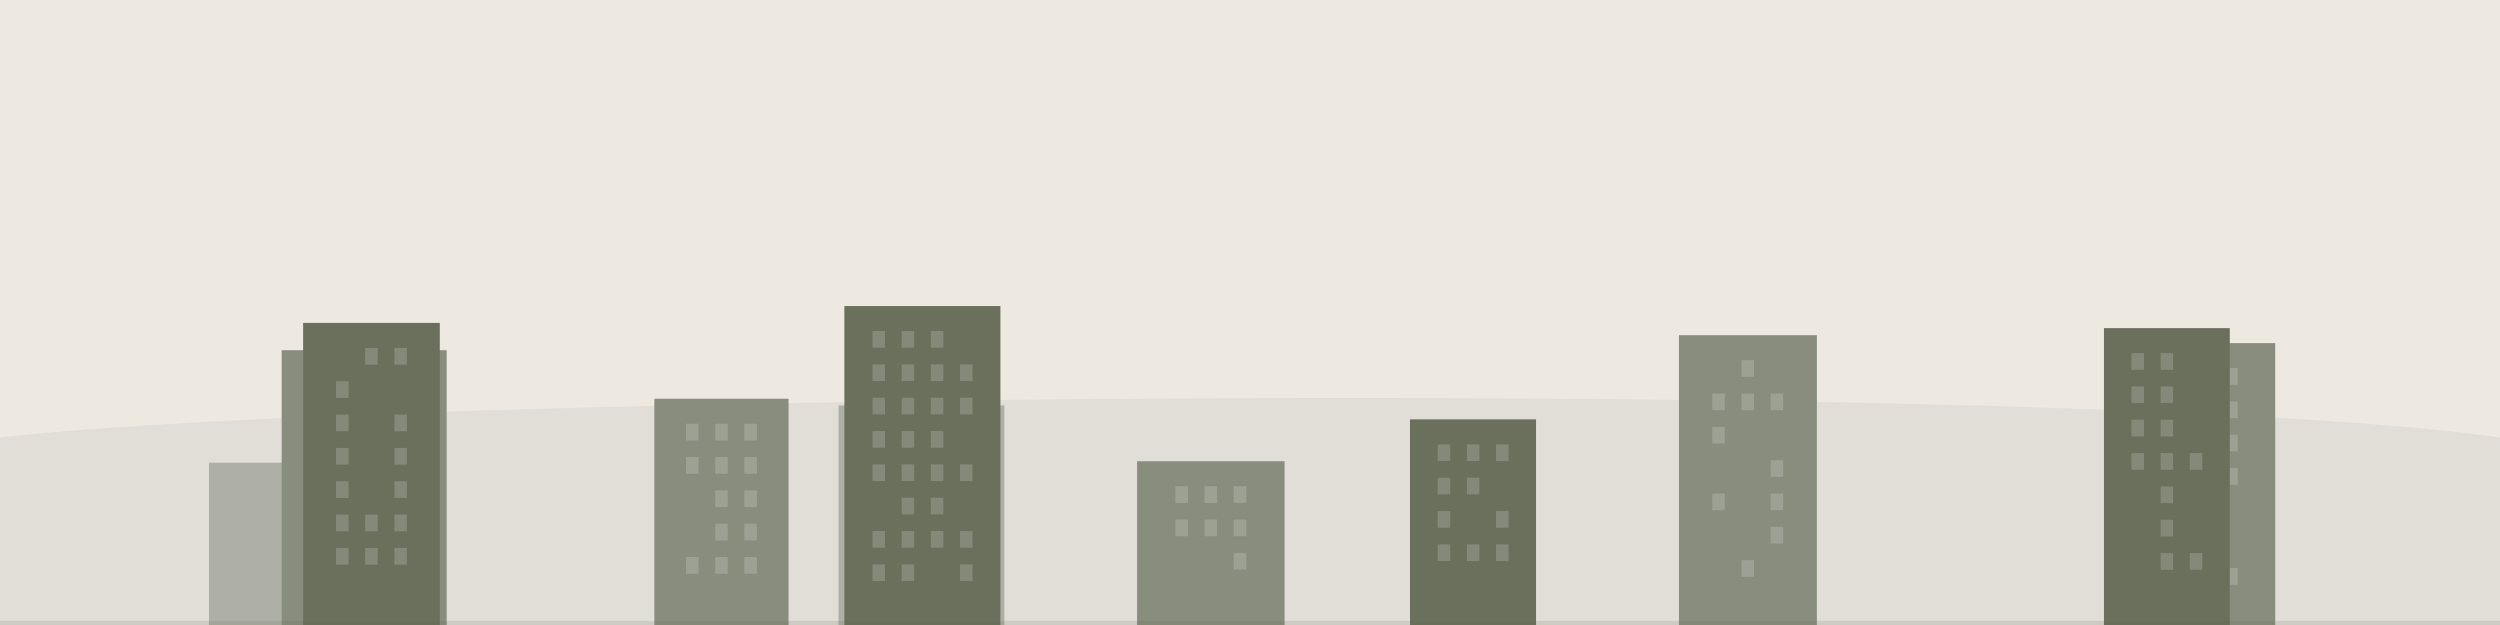
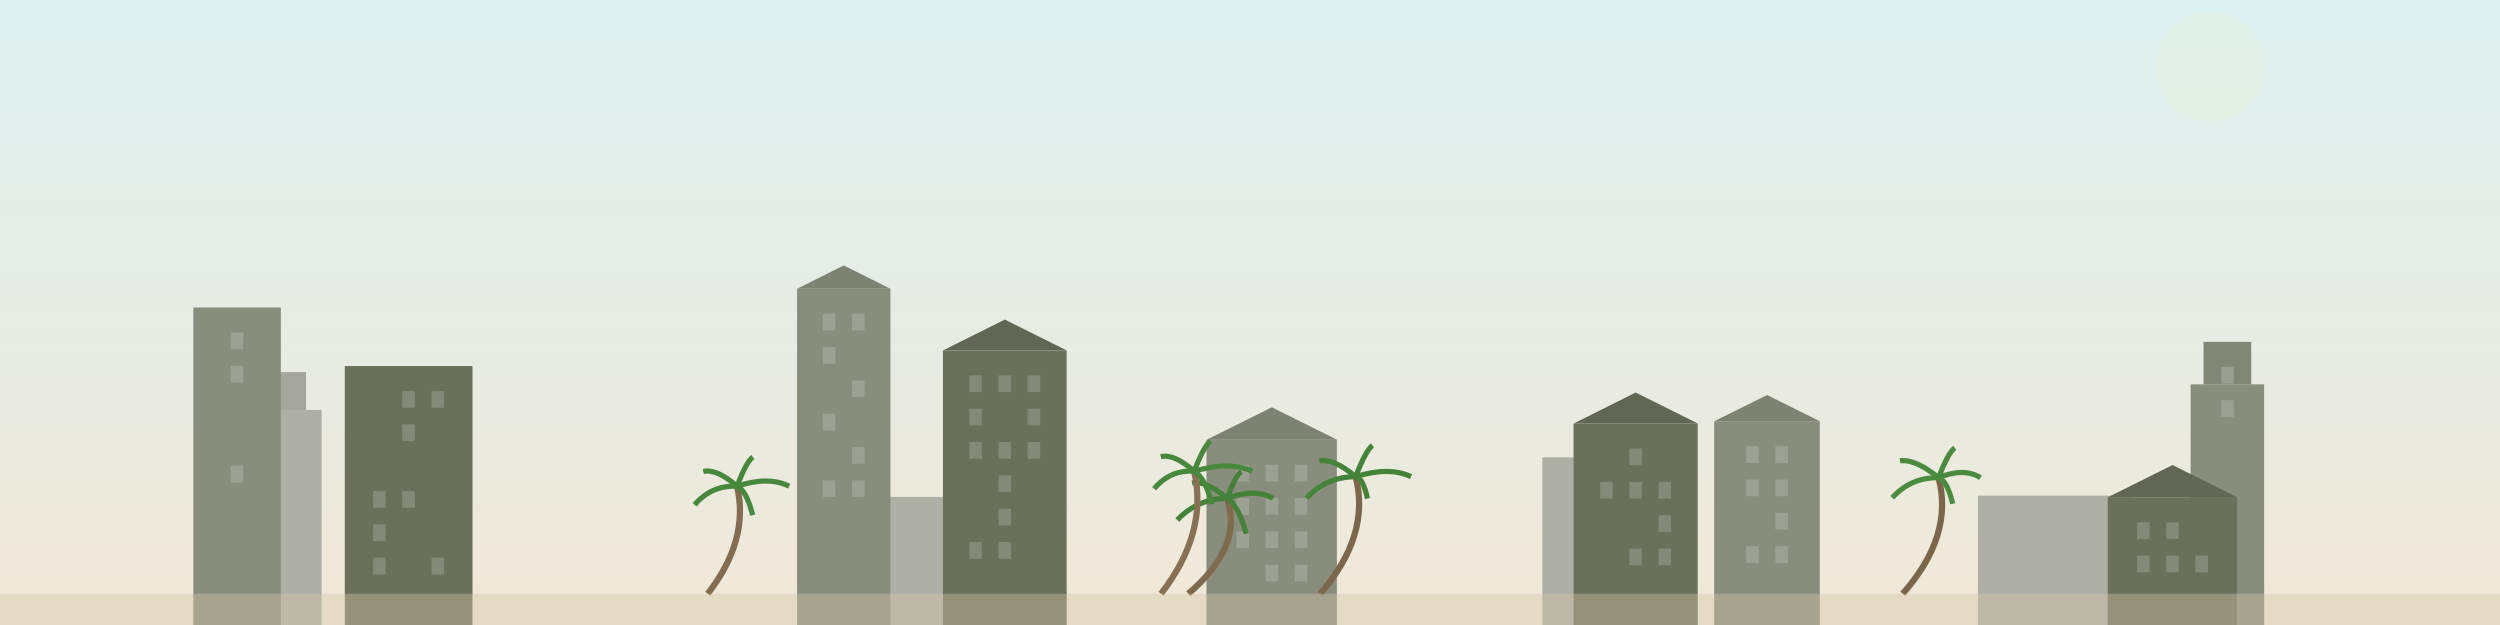
<svg xmlns="http://www.w3.org/2000/svg" viewBox="0 0 1200 300" width="1200" height="300">
-   <rect width="1200" height="300" fill="#ede8e0" />
-   <path d="M0 300 L0 210.0 C189.2 188.3, 1001.1 181.4, 1200 210.0 L1200 300 Z" fill="#c4c6be" opacity="0.3" />
-   <rect x="100.3" y="222.1" width="66.4" height="77.9" fill="#aeb0a5" />
-   <rect x="402.5" y="194.6" width="79.6" height="105.4" fill="#aeb0a5" />
-   <rect x="683.7" y="230.8" width="41.0" height="69.2" fill="#aeb0a5" />
-   <rect x="1035.8" y="226.7" width="42.9" height="73.3" fill="#aeb0a5" />
-   <rect x="135.2" y="168.1" width="79.2" height="131.9" fill="#898d7d" />
-   <rect x="150.8" y="180.1" width="6" height="8" fill="#b2b5ab" opacity="0.5" />
-   <rect x="164.8" y="180.1" width="6" height="8" fill="#b2b5ab" opacity="0.5" />
-   <rect x="178.8" y="180.1" width="6" height="8" fill="#b2b5ab" opacity="0.5" />
-   <rect x="150.8" y="196.1" width="6" height="8" fill="#b2b5ab" opacity="0.5" />
-   <rect x="164.8" y="196.1" width="6" height="8" fill="#b2b5ab" opacity="0.5" />
-   <rect x="178.8" y="196.1" width="6" height="8" fill="#b2b5ab" opacity="0.5" />
-   <rect x="150.8" y="212.1" width="6" height="8" fill="#b2b5ab" opacity="0.5" />
-   <rect x="164.8" y="212.1" width="6" height="8" fill="#b2b5ab" opacity="0.5" />
-   <rect x="178.8" y="212.1" width="6" height="8" fill="#b2b5ab" opacity="0.5" />
-   <rect x="164.8" y="228.1" width="6" height="8" fill="#b2b5ab" opacity="0.5" />
-   <rect x="178.8" y="228.1" width="6" height="8" fill="#b2b5ab" opacity="0.5" />
-   <rect x="192.8" y="228.1" width="6" height="8" fill="#b2b5ab" opacity="0.5" />
-   <rect x="164.8" y="244.1" width="6" height="8" fill="#b2b5ab" opacity="0.5" />
-   <rect x="178.8" y="244.1" width="6" height="8" fill="#b2b5ab" opacity="0.5" />
-   <rect x="192.8" y="244.1" width="6" height="8" fill="#b2b5ab" opacity="0.5" />
-   <rect x="150.8" y="260.1" width="6" height="8" fill="#b2b5ab" opacity="0.5" />
-   <rect x="164.8" y="260.1" width="6" height="8" fill="#b2b5ab" opacity="0.5" />
-   <rect x="178.8" y="260.1" width="6" height="8" fill="#b2b5ab" opacity="0.5" />
-   <rect x="192.8" y="260.1" width="6" height="8" fill="#b2b5ab" opacity="0.5" />
-   <rect x="314.1" y="191.4" width="64.4" height="108.6" fill="#898d7d" />
-   <rect x="329.3" y="203.4" width="6" height="8" fill="#b2b5ab" opacity="0.5" />
-   <rect x="343.3" y="203.4" width="6" height="8" fill="#b2b5ab" opacity="0.5" />
-   <rect x="357.3" y="203.4" width="6" height="8" fill="#b2b5ab" opacity="0.5" />
-   <rect x="329.3" y="219.4" width="6" height="8" fill="#b2b5ab" opacity="0.5" />
-   <rect x="343.3" y="219.4" width="6" height="8" fill="#b2b5ab" opacity="0.5" />
-   <rect x="357.3" y="219.4" width="6" height="8" fill="#b2b5ab" opacity="0.5" />
-   <rect x="343.3" y="235.4" width="6" height="8" fill="#b2b5ab" opacity="0.5" />
-   <rect x="357.3" y="235.4" width="6" height="8" fill="#b2b5ab" opacity="0.5" />
-   <rect x="343.3" y="251.4" width="6" height="8" fill="#b2b5ab" opacity="0.5" />
-   <rect x="357.3" y="251.4" width="6" height="8" fill="#b2b5ab" opacity="0.5" />
-   <rect x="329.3" y="267.4" width="6" height="8" fill="#b2b5ab" opacity="0.5" />
-   <rect x="343.3" y="267.4" width="6" height="8" fill="#b2b5ab" opacity="0.5" />
-   <rect x="357.3" y="267.4" width="6" height="8" fill="#b2b5ab" opacity="0.5" />
-   <rect x="545.8" y="221.4" width="70.8" height="78.6" fill="#898d7d" />
-   <rect x="564.2" y="233.4" width="6" height="8" fill="#b2b5ab" opacity="0.5" />
-   <rect x="578.2" y="233.4" width="6" height="8" fill="#b2b5ab" opacity="0.5" />
-   <rect x="592.2" y="233.4" width="6" height="8" fill="#b2b5ab" opacity="0.5" />
-   <rect x="564.2" y="249.4" width="6" height="8" fill="#b2b5ab" opacity="0.5" />
-   <rect x="578.2" y="249.4" width="6" height="8" fill="#b2b5ab" opacity="0.5" />
-   <rect x="592.2" y="249.4" width="6" height="8" fill="#b2b5ab" opacity="0.5" />
-   <rect x="592.2" y="265.4" width="6" height="8" fill="#b2b5ab" opacity="0.5" />
-   <rect x="805.9" y="160.9" width="66.2" height="139.1" fill="#898d7d" />
-   <rect x="835.9" y="172.9" width="6" height="8" fill="#b2b5ab" opacity="0.5" />
-   <rect x="821.9" y="188.9" width="6" height="8" fill="#b2b5ab" opacity="0.5" />
-   <rect x="835.9" y="188.9" width="6" height="8" fill="#b2b5ab" opacity="0.5" />
-   <rect x="849.9" y="188.9" width="6" height="8" fill="#b2b5ab" opacity="0.5" />
-   <rect x="821.9" y="204.9" width="6" height="8" fill="#b2b5ab" opacity="0.5" />
-   <rect x="849.9" y="220.9" width="6" height="8" fill="#b2b5ab" opacity="0.5" />
-   <rect x="821.9" y="236.9" width="6" height="8" fill="#b2b5ab" opacity="0.5" />
-   <rect x="849.9" y="236.9" width="6" height="8" fill="#b2b5ab" opacity="0.5" />
-   <rect x="849.9" y="252.9" width="6" height="8" fill="#b2b5ab" opacity="0.5" />
-   <rect x="835.9" y="268.9" width="6" height="8" fill="#b2b5ab" opacity="0.5" />
-   <rect x="1022.2" y="164.7" width="69.9" height="135.3" fill="#898d7d" />
-   <rect x="1040.1" y="176.7" width="6" height="8" fill="#b2b5ab" opacity="0.5" />
-   <rect x="1054.1" y="176.7" width="6" height="8" fill="#b2b5ab" opacity="0.5" />
-   <rect x="1068.1" y="176.7" width="6" height="8" fill="#b2b5ab" opacity="0.5" />
-   <rect x="1040.1" y="192.7" width="6" height="8" fill="#b2b5ab" opacity="0.5" />
-   <rect x="1054.1" y="192.7" width="6" height="8" fill="#b2b5ab" opacity="0.5" />
-   <rect x="1068.1" y="192.7" width="6" height="8" fill="#b2b5ab" opacity="0.5" />
-   <rect x="1040.1" y="208.7" width="6" height="8" fill="#b2b5ab" opacity="0.5" />
-   <rect x="1054.1" y="208.7" width="6" height="8" fill="#b2b5ab" opacity="0.5" />
-   <rect x="1068.1" y="208.7" width="6" height="8" fill="#b2b5ab" opacity="0.5" />
-   <rect x="1054.1" y="224.7" width="6" height="8" fill="#b2b5ab" opacity="0.5" />
-   <rect x="1068.1" y="224.7" width="6" height="8" fill="#b2b5ab" opacity="0.5" />
-   <rect x="1054.1" y="240.7" width="6" height="8" fill="#b2b5ab" opacity="0.5" />
-   <rect x="1040.1" y="256.7" width="6" height="8" fill="#b2b5ab" opacity="0.5" />
-   <rect x="1054.1" y="256.7" width="6" height="8" fill="#b2b5ab" opacity="0.5" />
-   <rect x="1068.1" y="272.7" width="6" height="8" fill="#b2b5ab" opacity="0.5" />
-   <rect x="145.5" y="155.0" width="65.6" height="145.0" fill="#6b705c" />
-   <rect x="175.3" y="167.0" width="6" height="8" fill="#9fa295" opacity="0.5" />
-   <rect x="189.3" y="167.0" width="6" height="8" fill="#9fa295" opacity="0.5" />
-   <rect x="161.3" y="183.0" width="6" height="8" fill="#9fa295" opacity="0.5" />
-   <rect x="161.3" y="199.0" width="6" height="8" fill="#9fa295" opacity="0.5" />
-   <rect x="189.3" y="199.0" width="6" height="8" fill="#9fa295" opacity="0.5" />
-   <rect x="161.3" y="215.0" width="6" height="8" fill="#9fa295" opacity="0.5" />
-   <rect x="189.3" y="215.0" width="6" height="8" fill="#9fa295" opacity="0.5" />
-   <rect x="161.3" y="231.0" width="6" height="8" fill="#9fa295" opacity="0.5" />
-   <rect x="189.3" y="231.0" width="6" height="8" fill="#9fa295" opacity="0.5" />
-   <rect x="161.3" y="247.0" width="6" height="8" fill="#9fa295" opacity="0.5" />
-   <rect x="175.3" y="247.0" width="6" height="8" fill="#9fa295" opacity="0.5" />
-   <rect x="189.3" y="247.0" width="6" height="8" fill="#9fa295" opacity="0.5" />
-   <rect x="161.3" y="263.0" width="6" height="8" fill="#9fa295" opacity="0.5" />
-   <rect x="175.3" y="263.0" width="6" height="8" fill="#9fa295" opacity="0.5" />
-   <rect x="189.3" y="263.0" width="6" height="8" fill="#9fa295" opacity="0.5" />
-   <rect x="405.3" y="146.9" width="74.9" height="153.1" fill="#6b705c" />
-   <rect x="418.8" y="158.9" width="6" height="8" fill="#9fa295" opacity="0.5" />
-   <rect x="432.8" y="158.9" width="6" height="8" fill="#9fa295" opacity="0.5" />
-   <rect x="446.8" y="158.9" width="6" height="8" fill="#9fa295" opacity="0.5" />
-   <rect x="418.8" y="174.9" width="6" height="8" fill="#9fa295" opacity="0.5" />
-   <rect x="432.8" y="174.9" width="6" height="8" fill="#9fa295" opacity="0.5" />
-   <rect x="446.8" y="174.9" width="6" height="8" fill="#9fa295" opacity="0.5" />
-   <rect x="460.8" y="174.9" width="6" height="8" fill="#9fa295" opacity="0.5" />
-   <rect x="418.8" y="190.9" width="6" height="8" fill="#9fa295" opacity="0.5" />
-   <rect x="432.8" y="190.9" width="6" height="8" fill="#9fa295" opacity="0.5" />
-   <rect x="446.8" y="190.9" width="6" height="8" fill="#9fa295" opacity="0.5" />
-   <rect x="460.8" y="190.9" width="6" height="8" fill="#9fa295" opacity="0.5" />
-   <rect x="418.8" y="206.9" width="6" height="8" fill="#9fa295" opacity="0.5" />
-   <rect x="432.8" y="206.9" width="6" height="8" fill="#9fa295" opacity="0.5" />
-   <rect x="446.8" y="206.9" width="6" height="8" fill="#9fa295" opacity="0.5" />
-   <rect x="418.8" y="222.9" width="6" height="8" fill="#9fa295" opacity="0.5" />
-   <rect x="432.8" y="222.9" width="6" height="8" fill="#9fa295" opacity="0.5" />
-   <rect x="446.8" y="222.9" width="6" height="8" fill="#9fa295" opacity="0.5" />
-   <rect x="460.8" y="222.9" width="6" height="8" fill="#9fa295" opacity="0.5" />
-   <rect x="432.8" y="238.9" width="6" height="8" fill="#9fa295" opacity="0.5" />
-   <rect x="446.8" y="238.9" width="6" height="8" fill="#9fa295" opacity="0.5" />
-   <rect x="418.8" y="254.9" width="6" height="8" fill="#9fa295" opacity="0.5" />
-   <rect x="432.8" y="254.9" width="6" height="8" fill="#9fa295" opacity="0.5" />
-   <rect x="446.8" y="254.9" width="6" height="8" fill="#9fa295" opacity="0.5" />
-   <rect x="460.8" y="254.9" width="6" height="8" fill="#9fa295" opacity="0.5" />
-   <rect x="418.8" y="270.9" width="6" height="8" fill="#9fa295" opacity="0.5" />
-   <rect x="432.8" y="270.9" width="6" height="8" fill="#9fa295" opacity="0.5" />
-   <rect x="460.8" y="270.9" width="6" height="8" fill="#9fa295" opacity="0.5" />
-   <rect x="676.8" y="201.3" width="60.5" height="98.7" fill="#6b705c" />
-   <rect x="690.1" y="213.3" width="6" height="8" fill="#9fa295" opacity="0.5" />
-   <rect x="704.1" y="213.3" width="6" height="8" fill="#9fa295" opacity="0.5" />
-   <rect x="718.1" y="213.3" width="6" height="8" fill="#9fa295" opacity="0.5" />
-   <rect x="690.1" y="229.3" width="6" height="8" fill="#9fa295" opacity="0.5" />
-   <rect x="704.1" y="229.3" width="6" height="8" fill="#9fa295" opacity="0.5" />
-   <rect x="690.1" y="245.3" width="6" height="8" fill="#9fa295" opacity="0.5" />
-   <rect x="718.1" y="245.3" width="6" height="8" fill="#9fa295" opacity="0.5" />
-   <rect x="690.1" y="261.3" width="6" height="8" fill="#9fa295" opacity="0.5" />
-   <rect x="704.1" y="261.3" width="6" height="8" fill="#9fa295" opacity="0.5" />
-   <rect x="718.1" y="261.3" width="6" height="8" fill="#9fa295" opacity="0.5" />
-   <rect x="1009.9" y="157.5" width="60.4" height="142.5" fill="#6b705c" />
-   <rect x="1023.1" y="169.5" width="6" height="8" fill="#9fa295" opacity="0.5" />
-   <rect x="1037.1" y="169.5" width="6" height="8" fill="#9fa295" opacity="0.5" />
-   <rect x="1023.1" y="185.5" width="6" height="8" fill="#9fa295" opacity="0.5" />
-   <rect x="1037.1" y="185.5" width="6" height="8" fill="#9fa295" opacity="0.5" />
-   <rect x="1023.1" y="201.5" width="6" height="8" fill="#9fa295" opacity="0.5" />
-   <rect x="1037.1" y="201.5" width="6" height="8" fill="#9fa295" opacity="0.5" />
-   <rect x="1023.1" y="217.5" width="6" height="8" fill="#9fa295" opacity="0.5" />
-   <rect x="1037.1" y="217.5" width="6" height="8" fill="#9fa295" opacity="0.5" />
-   <rect x="1051.1" y="217.5" width="6" height="8" fill="#9fa295" opacity="0.5" />
-   <rect x="1037.1" y="233.5" width="6" height="8" fill="#9fa295" opacity="0.5" />
-   <rect x="1037.1" y="249.5" width="6" height="8" fill="#9fa295" opacity="0.5" />
-   <rect x="1037.1" y="265.5" width="6" height="8" fill="#9fa295" opacity="0.5" />
-   <rect x="1051.1" y="265.5" width="6" height="8" fill="#9fa295" opacity="0.5" />
-   <rect x="0" y="298" width="1200" height="2" fill="#606553" opacity="0.15" />
+   <defs>
+     <linearGradient id="skyGrad" x1="0" y1="0" x2="0" y2="1">
+       <stop offset="0%" stop-color="#ddf0f0" />
+       <stop offset="100%" stop-color="#f0e8d8" />
+     </linearGradient>
+   </defs>
+   <rect width="1200" height="300" fill="url(#skyGrad)" />
+   <rect x="111.6" y="196.8" width="42.8" height="103.2" fill="#aeb0a5" />
+   <rect x="119.1" y="178.6" width="27.8" height="18.2" fill="#a5a79d" />
+   <rect x="416.8" y="238.5" width="86.4" height="61.5" fill="#aeb0a5" />
+   <rect x="740.3" y="219.5" width="54.2" height="80.5" fill="#aeb0a5" />
+   <rect x="949.4" y="237.9" width="74.3" height="62.1" fill="#aeb0a5" />
+   <rect x="92.8" y="147.6" width="42.0" height="152.4" fill="#898d7d" />
+   <rect x="110.8" y="159.6" width="6" height="8" fill="#b2b5ab" opacity="0.5" />
+   <rect x="110.8" y="175.6" width="6" height="8" fill="#b2b5ab" opacity="0.5" />
+   <rect x="110.8" y="223.6" width="6" height="8" fill="#b2b5ab" opacity="0.5" />
+   <rect x="382.6" y="138.6" width="44.8" height="161.4" fill="#898d7d" />
+   <polygon points="382.6,138.6 405.0,127.4 427.4,138.6" fill="#7e8273" />
+   <rect x="395.0" y="150.6" width="6" height="8" fill="#b2b5ab" opacity="0.5" />
+   <rect x="409.0" y="150.6" width="6" height="8" fill="#b2b5ab" opacity="0.5" />
+   <rect x="395.0" y="166.6" width="6" height="8" fill="#b2b5ab" opacity="0.5" />
+   <rect x="409.0" y="182.6" width="6" height="8" fill="#b2b5ab" opacity="0.5" />
+   <rect x="395.0" y="198.6" width="6" height="8" fill="#b2b5ab" opacity="0.5" />
+   <rect x="409.0" y="214.6" width="6" height="8" fill="#b2b5ab" opacity="0.5" />
+   <rect x="395.0" y="230.6" width="6" height="8" fill="#b2b5ab" opacity="0.5" />
+   <rect x="409.0" y="230.6" width="6" height="8" fill="#b2b5ab" opacity="0.5" />
+   <rect x="579.1" y="211.1" width="62.6" height="88.9" fill="#898d7d" />
+   <polygon points="579.1,211.1 610.5,195.5 641.8,211.1" fill="#7e8273" />
+   <rect x="593.5" y="223.1" width="6" height="8" fill="#b2b5ab" opacity="0.5" />
+   <rect x="607.5" y="223.1" width="6" height="8" fill="#b2b5ab" opacity="0.5" />
+   <rect x="621.5" y="223.1" width="6" height="8" fill="#b2b5ab" opacity="0.5" />
+   <rect x="593.5" y="239.1" width="6" height="8" fill="#b2b5ab" opacity="0.5" />
+   <rect x="607.5" y="239.1" width="6" height="8" fill="#b2b5ab" opacity="0.5" />
+   <rect x="621.5" y="239.1" width="6" height="8" fill="#b2b5ab" opacity="0.5" />
+   <rect x="593.5" y="255.1" width="6" height="8" fill="#b2b5ab" opacity="0.5" />
+   <rect x="607.5" y="255.1" width="6" height="8" fill="#b2b5ab" opacity="0.5" />
+   <rect x="621.5" y="255.1" width="6" height="8" fill="#b2b5ab" opacity="0.5" />
+   <rect x="607.5" y="271.1" width="6" height="8" fill="#b2b5ab" opacity="0.5" />
+   <rect x="621.5" y="271.1" width="6" height="8" fill="#b2b5ab" opacity="0.5" />
+   <rect x="822.8" y="202.2" width="50.7" height="97.8" fill="#898d7d" />
+   <polygon points="822.8,202.2 848.2,189.6 873.5,202.2" fill="#7e8273" />
+   <rect x="838.2" y="214.2" width="6" height="8" fill="#b2b5ab" opacity="0.5" />
+   <rect x="852.2" y="214.2" width="6" height="8" fill="#b2b5ab" opacity="0.5" />
+   <rect x="838.2" y="230.2" width="6" height="8" fill="#b2b5ab" opacity="0.5" />
+   <rect x="852.2" y="230.2" width="6" height="8" fill="#b2b5ab" opacity="0.5" />
+   <rect x="852.2" y="246.2" width="6" height="8" fill="#b2b5ab" opacity="0.5" />
+   <rect x="838.2" y="262.2" width="6" height="8" fill="#b2b5ab" opacity="0.5" />
+   <rect x="852.2" y="262.2" width="6" height="8" fill="#b2b5ab" opacity="0.5" />
+   <rect x="1051.5" y="184.5" width="35.3" height="115.5" fill="#898d7d" />
+   <rect x="1057.7" y="164.1" width="22.9" height="20.4" fill="#828677" />
+   <rect x="1066.2" y="176.1" width="6" height="8" fill="#b2b5ab" opacity="0.5" />
+   <rect x="1066.2" y="192.1" width="6" height="8" fill="#b2b5ab" opacity="0.5" />
+   <rect x="1066.2" y="240.1" width="6" height="8" fill="#b2b5ab" opacity="0.5" />
+   <rect x="165.5" y="175.7" width="61.3" height="124.3" fill="#6b705c" />
+   <rect x="193.1" y="187.7" width="6" height="8" fill="#9fa295" opacity="0.5" />
+   <rect x="207.1" y="187.7" width="6" height="8" fill="#9fa295" opacity="0.5" />
+   <rect x="193.1" y="203.7" width="6" height="8" fill="#9fa295" opacity="0.5" />
+   <rect x="179.1" y="235.7" width="6" height="8" fill="#9fa295" opacity="0.5" />
+   <rect x="193.1" y="235.7" width="6" height="8" fill="#9fa295" opacity="0.5" />
+   <rect x="179.1" y="251.7" width="6" height="8" fill="#9fa295" opacity="0.5" />
+   <rect x="179.1" y="267.7" width="6" height="8" fill="#9fa295" opacity="0.5" />
+   <rect x="207.1" y="267.7" width="6" height="8" fill="#9fa295" opacity="0.5" />
+   <rect x="452.6" y="168.2" width="59.4" height="131.8" fill="#6b705c" />
+   <polygon points="452.6,168.2 482.3,153.4 512.0,168.2" fill="#626755" />
+   <rect x="465.3" y="180.2" width="6" height="8" fill="#9fa295" opacity="0.5" />
+   <rect x="479.3" y="180.2" width="6" height="8" fill="#9fa295" opacity="0.5" />
+   <rect x="493.3" y="180.2" width="6" height="8" fill="#9fa295" opacity="0.5" />
+   <rect x="465.3" y="196.2" width="6" height="8" fill="#9fa295" opacity="0.5" />
+   <rect x="493.3" y="196.2" width="6" height="8" fill="#9fa295" opacity="0.5" />
+   <rect x="465.3" y="212.2" width="6" height="8" fill="#9fa295" opacity="0.5" />
+   <rect x="479.3" y="212.2" width="6" height="8" fill="#9fa295" opacity="0.5" />
+   <rect x="493.3" y="212.2" width="6" height="8" fill="#9fa295" opacity="0.5" />
+   <rect x="479.3" y="228.2" width="6" height="8" fill="#9fa295" opacity="0.5" />
+   <rect x="479.3" y="244.2" width="6" height="8" fill="#9fa295" opacity="0.5" />
+   <rect x="465.3" y="260.2" width="6" height="8" fill="#9fa295" opacity="0.5" />
+   <rect x="479.3" y="260.2" width="6" height="8" fill="#9fa295" opacity="0.5" />
+   <rect x="755.3" y="203.3" width="59.6" height="96.7" fill="#6b705c" />
+   <polygon points="755.3,203.3 785.1,188.4 815.0,203.3" fill="#626755" />
+   <rect x="782.1" y="215.3" width="6" height="8" fill="#9fa295" opacity="0.5" />
+   <rect x="768.1" y="231.3" width="6" height="8" fill="#9fa295" opacity="0.5" />
+   <rect x="782.1" y="231.3" width="6" height="8" fill="#9fa295" opacity="0.5" />
+   <rect x="796.1" y="231.3" width="6" height="8" fill="#9fa295" opacity="0.5" />
+   <rect x="796.1" y="247.3" width="6" height="8" fill="#9fa295" opacity="0.5" />
+   <rect x="782.1" y="263.3" width="6" height="8" fill="#9fa295" opacity="0.5" />
+   <rect x="796.1" y="263.3" width="6" height="8" fill="#9fa295" opacity="0.5" />
+   <rect x="1011.7" y="238.7" width="62.1" height="61.3" fill="#6b705c" />
+   <polygon points="1011.7,238.7 1042.8,223.2 1073.8,238.7" fill="#626755" />
+   <rect x="1025.8" y="250.7" width="6" height="8" fill="#9fa295" opacity="0.5" />
+   <rect x="1039.8" y="250.7" width="6" height="8" fill="#9fa295" opacity="0.5" />
+   <rect x="1025.8" y="266.7" width="6" height="8" fill="#9fa295" opacity="0.5" />
+   <rect x="1039.8" y="266.7" width="6" height="8" fill="#9fa295" opacity="0.5" />
+   <rect x="1053.8" y="266.7" width="6" height="8" fill="#9fa295" opacity="0.5" />
+   <path d="M339.7 285.0 Q359.8 259.2 353.8 233.4" fill="none" stroke="#836c50" stroke-width="3" />
+   <path d="M353.8 233.4 Q344.1 224.9 337.6 226.3" fill="none" stroke="#48883d" stroke-width="2.5" />
+   <path d="M353.8 233.4 Q358.3 221.4 361.4 219.4" fill="none" stroke="#48883d" stroke-width="2.5" />
+   <path d="M353.8 233.4 Q368.8 228.4 378.8 233.4" fill="none" stroke="#48883d" stroke-width="2.5" />
+   <path d="M353.8 233.4 Q358.3 235.4 361.3 247.3" fill="none" stroke="#48883d" stroke-width="2.5" />
+   <path d="M353.8 233.4 Q341.6 232.8 333.4 242.3" fill="none" stroke="#48883d" stroke-width="2.5" />
+   <path d="M633.7 285.0 Q658.0 256.9 650.7 228.8" fill="none" stroke="#7d674c" stroke-width="3" />
+   <path d="M650.7 228.8 Q640.3 220.0 633.3 221.2" fill="none" stroke="#45823a" stroke-width="2.5" />
+   <path d="M650.7 228.8 Q655.5 216.3 658.8 213.8" fill="none" stroke="#45823a" stroke-width="2.5" />
+   <path d="M650.7 228.8 Q666.7 223.8 677.3 228.8" fill="none" stroke="#45823a" stroke-width="2.5" />
+   <path d="M650.7 228.8 Q654.1 229.1 656.4 239.3" fill="none" stroke="#45823a" stroke-width="2.5" />
+   <path d="M650.7 228.8 Q636.5 228.9 627.1 239.1" fill="none" stroke="#45823a" stroke-width="2.5" />
+   <path d="M913.3 285.0 Q937.9 257.1 930.5 229.3" fill="none" stroke="#7b664b" stroke-width="3" />
+   <path d="M930.5 229.3 Q919.4 220.2 912.0 221.2" fill="none" stroke="#4a8b3f" stroke-width="2.5" />
+   <path d="M930.5 229.3 Q935.2 217.1 938.3 215.0" fill="none" stroke="#4a8b3f" stroke-width="2.5" />
+   <path d="M930.5 229.3 Q942.6 224.3 950.6 229.3" fill="none" stroke="#4a8b3f" stroke-width="2.5" />
+   <path d="M930.5 229.3 Q934.6 230.6 937.3 241.8" fill="none" stroke="#4a8b3f" stroke-width="2.5" />
+   <path d="M930.5 229.3 Q917.2 229.1 908.3 238.9" fill="none" stroke="#4a8b3f" stroke-width="2.5" />
+   <path d="M570.4 285.0 Q597.0 262.1 589.0 239.2" fill="none" stroke="#806a4e" stroke-width="3" />
+   <path d="M589.0 239.2 Q578.9 230.5 572.2 231.9" fill="none" stroke="#44813a" stroke-width="2.5" />
+   <path d="M589.0 239.2 Q593.2 227.8 595.9 226.4" fill="none" stroke="#44813a" stroke-width="2.5" />
+   <path d="M589.0 239.2 Q602.3 234.2 611.1 239.2" fill="none" stroke="#44813a" stroke-width="2.5" />
+   <path d="M589.0 239.2 Q594.5 242.7 598.2 256.2" fill="none" stroke="#44813a" stroke-width="2.5" />
+   <path d="M589.0 239.2 Q574.7 239.4 565.1 249.6" fill="none" stroke="#44813a" stroke-width="2.5" />
+   <path d="M557.3 285.0 Q580.0 255.6 573.2 226.2" fill="none" stroke="#877053" stroke-width="3" />
+   <path d="M573.2 226.2 Q563.6 217.7 557.2 219.2" fill="none" stroke="#48883d" stroke-width="2.5" />
+   <path d="M573.2 226.2 Q577.9 214.0 581.0 211.8" fill="none" stroke="#48883d" stroke-width="2.5" />
+   <path d="M573.2 226.2 Q590.0 221.2 601.1 226.2" fill="none" stroke="#48883d" stroke-width="2.5" />
+   <path d="M573.2 226.2 Q578.3 229.1 581.8 242.0" fill="none" stroke="#48883d" stroke-width="2.5" />
+   <path d="M573.2 226.2 Q561.7 225.4 554.0 234.6" fill="none" stroke="#48883d" stroke-width="2.5" />
+   <rect x="0" y="285" width="1200" height="15" fill="#d4c5a9" opacity="0.4" />
+   <circle cx="1061.0" cy="31.9" r="26.4" fill="#f5e6a0" opacity="0.1" />
</svg>
